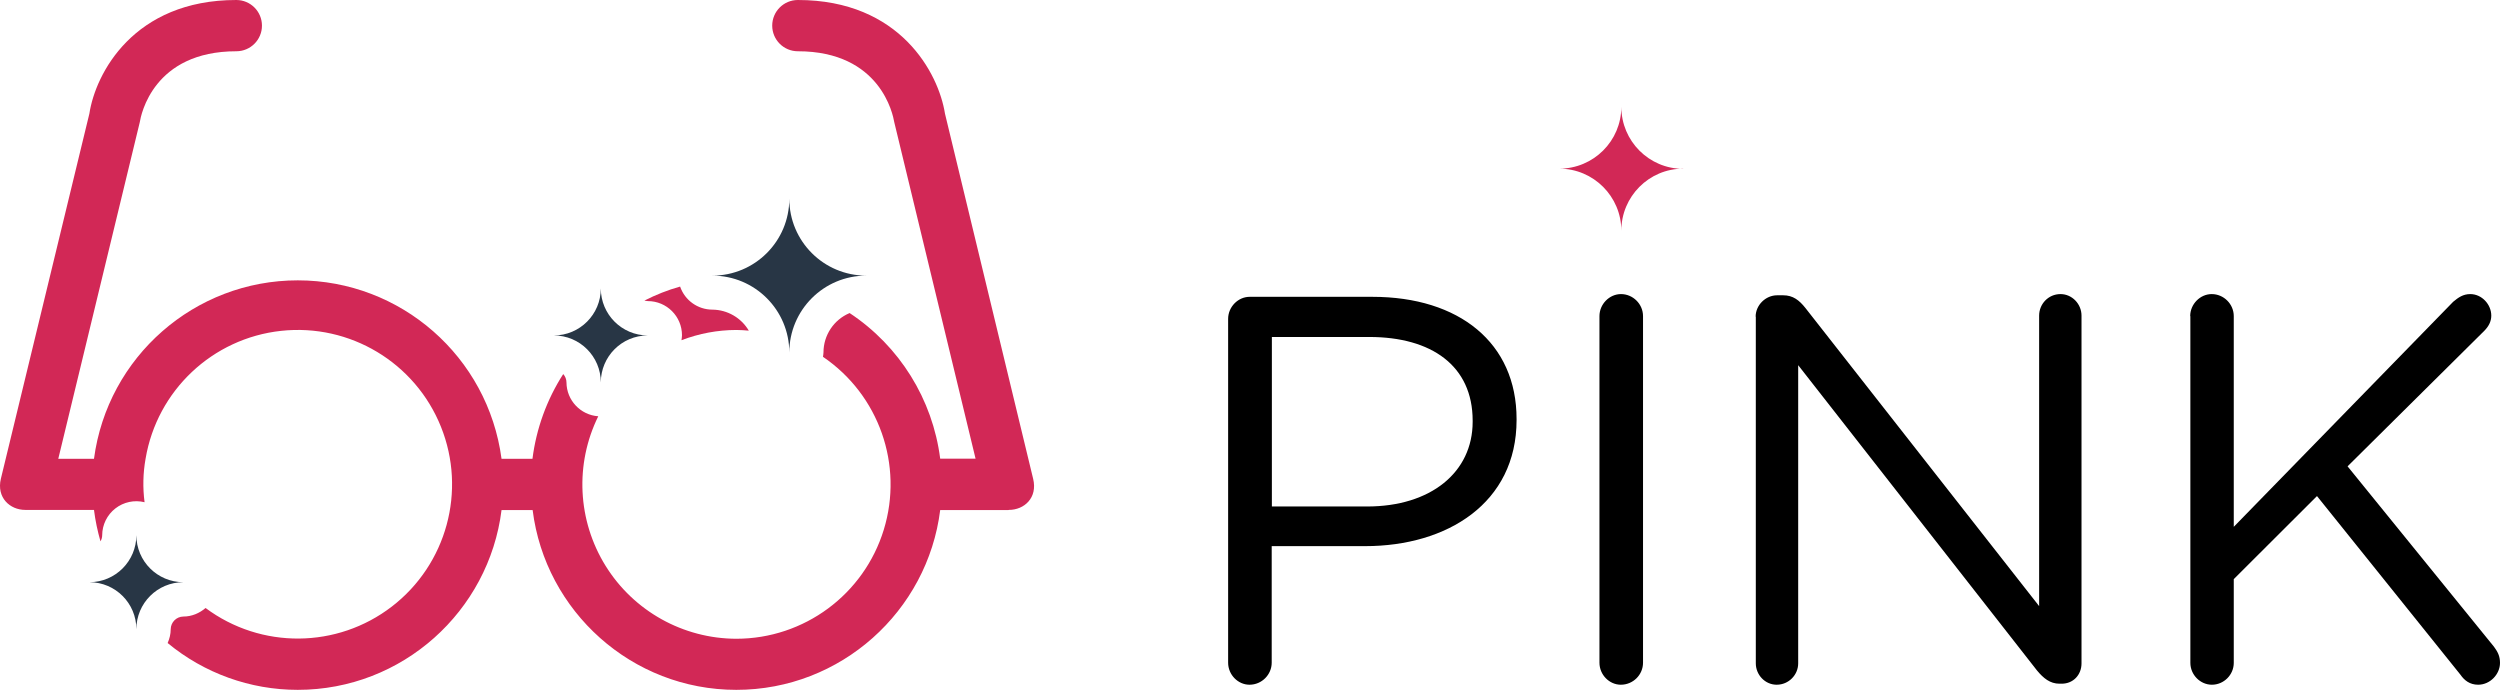
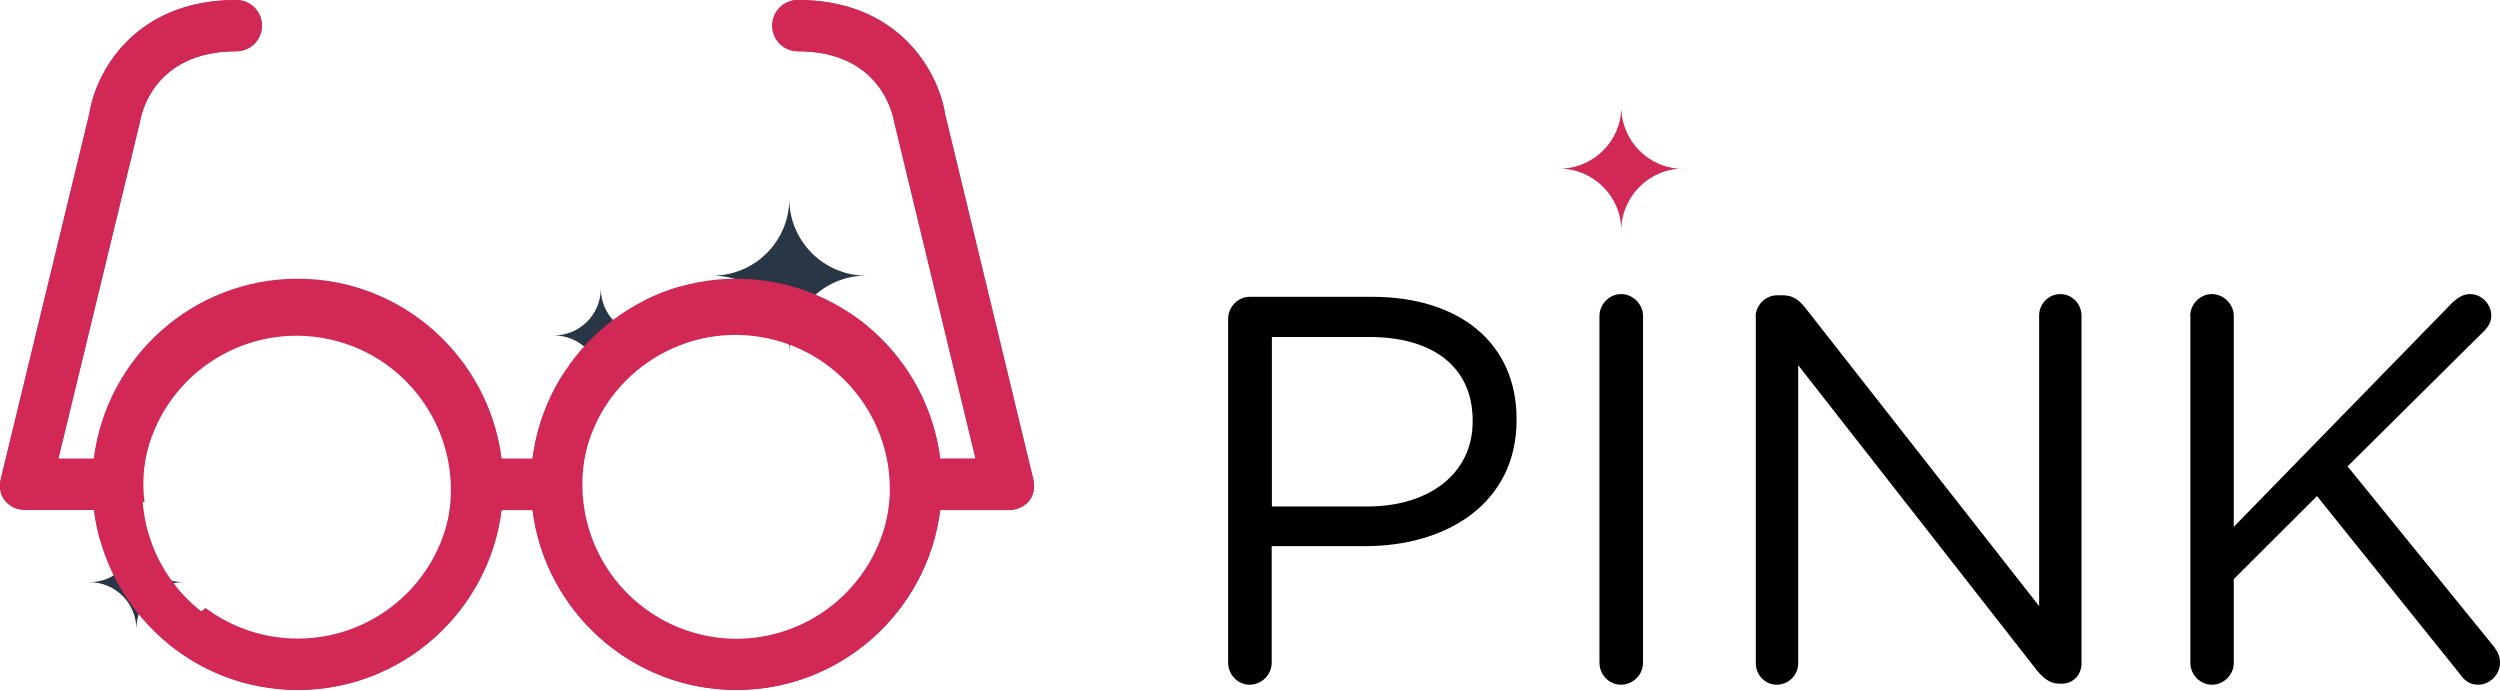
<svg xmlns="http://www.w3.org/2000/svg" width="146.3" height="40.38">
  <g>
    <path d="M71.87 18.66c0-.7.58-1.29 1.26-1.29h7.18c5.09 0 8.44 2.7 8.44 7.15v.06c0 4.86-4.06 7.38-8.86 7.38h-5.47v6.82c0 .7-.58 1.29-1.3 1.29-.67 0-1.25-.58-1.25-1.29V18.66zM80 29.64c3.73 0 6.18-2 6.18-4.96v-.06c0-3.22-2.41-4.9-6.05-4.9h-5.7v9.92h5.57zM93.6 18.5c0-.7.58-1.29 1.26-1.29.7 0 1.29.58 1.29 1.29v20.28c0 .71-.58 1.29-1.3 1.29-.67 0-1.25-.58-1.25-1.29V18.5zM102.74 18.53c0-.67.58-1.25 1.26-1.25h.35c.58 0 .94.29 1.3.74l13.68 17.45v-17c0-.68.54-1.26 1.25-1.26.68 0 1.23.58 1.23 1.26v20.35c0 .67-.48 1.19-1.16 1.19h-.13c-.55 0-.94-.32-1.32-.78l-13.97-17.86v17.45c0 .67-.55 1.25-1.26 1.25-.68 0-1.22-.58-1.22-1.25V18.53zM128.17 18.5c0-.7.58-1.29 1.26-1.29.7 0 1.29.58 1.29 1.29v12.33l12.84-13.17c.3-.25.58-.45 1-.45.68 0 1.23.61 1.23 1.26 0 .35-.16.64-.42.9l-7.99 7.92 8.57 10.56c.22.3.35.55.35.94 0 .67-.58 1.28-1.28 1.28-.49 0-.81-.26-1.03-.58l-8.4-10.46-4.87 4.86v4.9c0 .7-.58 1.28-1.28 1.28-.68 0-1.26-.58-1.26-1.28V18.5z" />
  </g>
-   <path fill="#D22856" d="M98.5 9.88c-2 0-3.62-1.63-3.62-3.63 0 2-1.63 3.62-3.63 3.62 2 0 3.63 1.63 3.63 3.63 0-2 1.62-3.63 3.62-3.63z" />
+   <path class="footer__icon-desktop" fill="#D22856" d="M98.5 9.88c-2 0-3.62-1.63-3.62-3.63 0 2-1.63 3.62-3.63 3.62 2 0 3.63 1.63 3.63 3.63 0-2 1.62-3.63 3.62-3.63z" />
  <g fill="#D22856">
-     <path d="M43.1 19.31c.24 0 .48.02.72.04a2.5 2.5 0 00-2.13-1.23 2 2 0 01-1.89-1.35c-.72.2-1.42.48-2.09.82.07.01.13.03.2.03a2 2 0 012 2c0 .1-.02.2-.03.29a9 9 0 013.21-.6z" />
-     <path d="M60.46 28.02L55.3 6.65C54.93 4.3 52.69 0 46.69 0a1.5 1.5 0 100 3c4.85 0 5.57 3.73 5.64 4.14l4.76 19.7h-2.07a12.04 12.04 0 00-5.3-8.52 2.5 2.5 0 00-1.53 2.3c0 .1-.02.18-.03.26a9.03 9.03 0 01-5.07 16.5 9.03 9.03 0 01-8.08-13.02 2 2 0 01-1.86-1.98.74.74 0 00-.19-.49 11.95 11.95 0 00-1.8 4.96h-1.81a12.03 12.03 0 00-23.85 0H3.41l4.77-19.7C8.25 6.72 8.97 3 13.83 3a1.5 1.5 0 100-3c-6.01 0-8.24 4.3-8.6 6.65L.05 28.02c-.26 1.1.53 1.82 1.43 1.82H5.5c.08.64.21 1.24.38 1.84.06-.1.1-.23.1-.36a2 2 0 012.48-1.93 8.34 8.34 0 01.06-2.55 9.03 9.03 0 113.51 8.74c-.35.3-.8.5-1.3.5a.75.75 0 00-.74.74c0 .29-.07.56-.18.81a11.94 11.94 0 007.61 2.74c6.13 0 11.19-4.6 11.93-10.52h1.82c.74 5.92 5.8 10.52 11.92 10.52s11.19-4.6 11.93-10.52H59l.04-.01c.9 0 1.69-.71 1.42-1.82z" />
+     <path class="footer__icon-desktop" d="M43.1 19.31c.24 0 .48.02.72.04a2.5 2.5 0 00-2.13-1.23 2 2 0 01-1.89-1.35c-.72.2-1.42.48-2.09.82.07.01.13.03.2.03a2 2 0 012 2c0 .1-.02.2-.03.29a9 9 0 013.21-.6z" />
+     <path class="footer__icon-desktop" d="M60.46 28.02L55.3 6.65C54.93 4.3 52.69 0 46.69 0a1.5 1.5 0 100 3c4.85 0 5.57 3.73 5.64 4.14l4.76 19.7h-2.07a12.04 12.04 0 00-5.3-8.52 2.5 2.5 0 00-1.53 2.3c0 .1-.02.18-.03.26a9.03 9.03 0 01-5.07 16.5 9.03 9.03 0 01-8.08-13.02 2 2 0 01-1.86-1.98.74.74 0 00-.19-.49 11.95 11.95 0 00-1.8 4.96h-1.81a12.03 12.03 0 00-23.85 0H3.41l4.77-19.7C8.25 6.72 8.97 3 13.83 3a1.5 1.5 0 100-3c-6.01 0-8.24 4.3-8.6 6.65L.05 28.02c-.26 1.1.53 1.82 1.43 1.82H5.5c.08.64.21 1.24.38 1.84.06-.1.1-.23.1-.36a2 2 0 012.48-1.93 8.34 8.34 0 01.06-2.55 9.03 9.03 0 113.51 8.74c-.35.3-.8.5-1.3.5a.75.75 0 00-.74.74c0 .29-.07.56-.18.81a11.94 11.94 0 007.61 2.74c6.13 0 11.19-4.6 11.93-10.52h1.82c.74 5.92 5.8 10.52 11.92 10.52s11.19-4.6 11.93-10.52H59l.04-.01c.9 0 1.69-.71 1.42-1.82z" />
  </g>
-   <path fill="#283645" d="M50.69 16.13a4.5 4.5 0 01-4.5-4.5 4.5 4.5 0 01-4.5 4.5 4.5 4.5 0 014.5 4.5 4.5 4.5 0 014.5-4.5zM37.9 19.63a2.75 2.75 0 01-2.74-2.75 2.75 2.75 0 01-2.75 2.75 2.75 2.75 0 012.75 2.75 2.75 2.75 0 012.74-2.75zM10.73 34.07a2.75 2.75 0 01-2.75-2.75 2.75 2.75 0 01-2.74 2.75 2.75 2.75 0 012.74 2.75 2.75 2.75 0 012.75-2.75z" />
+   <path class="footer__icon-desktop" fill="#283645" d="M50.69 16.13a4.5 4.5 0 01-4.5-4.5 4.5 4.5 0 01-4.5 4.5 4.5 4.5 0 014.5 4.5 4.5 4.5 0 014.5-4.5zM37.9 19.63a2.75 2.75 0 01-2.74-2.75 2.75 2.75 0 01-2.75 2.75 2.75 2.75 0 012.75 2.75 2.75 2.75 0 012.74-2.75zM10.73 34.07a2.75 2.75 0 01-2.75-2.75 2.75 2.75 0 01-2.74 2.75 2.75 2.75 0 012.74 2.75 2.75 2.75 0 012.75-2.75z" />
+   <path class="footer__icon-tablet" fill="#D22856" d="M60.46 28.02L55.3 6.65C54.93 4.3 52.69 0 46.69 0a1.5 1.5 0 100 3c4.85 0 5.57 3.73 5.64 4.14l4.76 19.7h-2.07c-.74-5.92-5.8-10.53-11.93-10.53s-11.18 4.6-11.92 10.53h-1.82c-.74-5.92-5.8-10.53-11.93-10.53S6.23 20.91 5.49 26.84H3.42l4.77-19.7C8.25 6.73 8.97 3 13.83 3a1.5 1.5 0 100-3c-6.01 0-8.24 4.3-8.6 6.65L.05 28.02c-.26 1.1.53 1.82 1.43 1.82H5.5c.74 5.93 5.8 10.54 11.92 10.54s11.19-4.6 11.93-10.53h1.81c.75 5.92 5.8 10.53 11.93 10.53s11.19-4.6 11.93-10.53h4.02c.9 0 1.69-.73 1.42-1.83zm-34.15 1.82a9.03 9.03 0 11-17.8-2.98 9.03 9.03 0 0117.8 2.98zm25.68 0a9.03 9.03 0 11-17.8-2.99 9.03 9.03 0 0117.8 3z" />
</svg>
